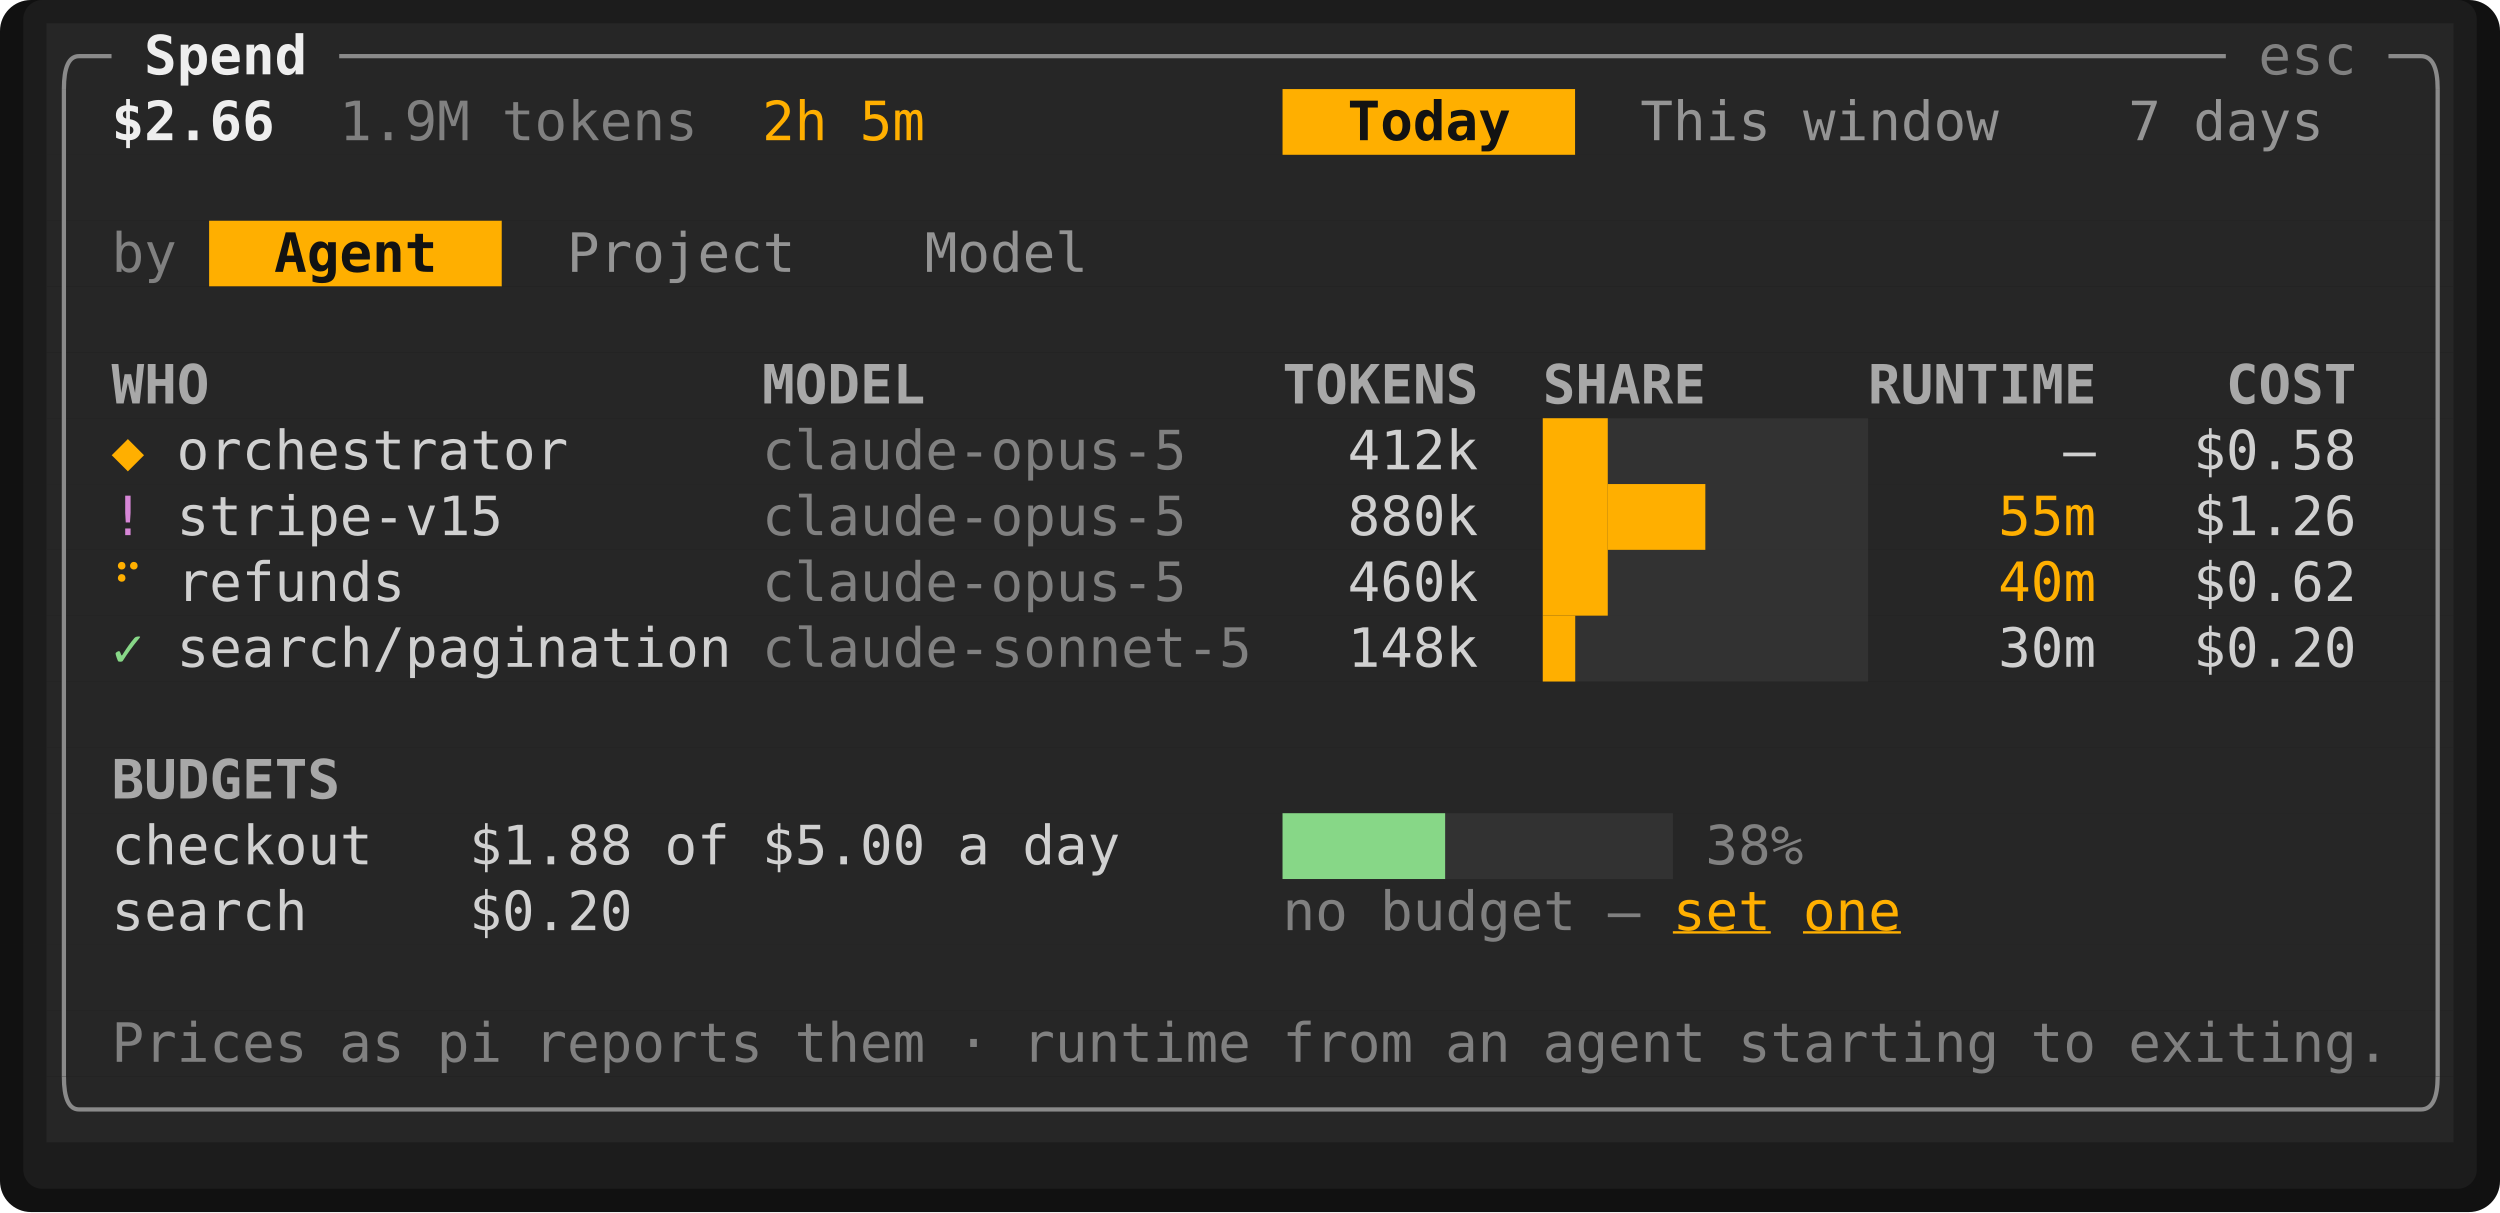
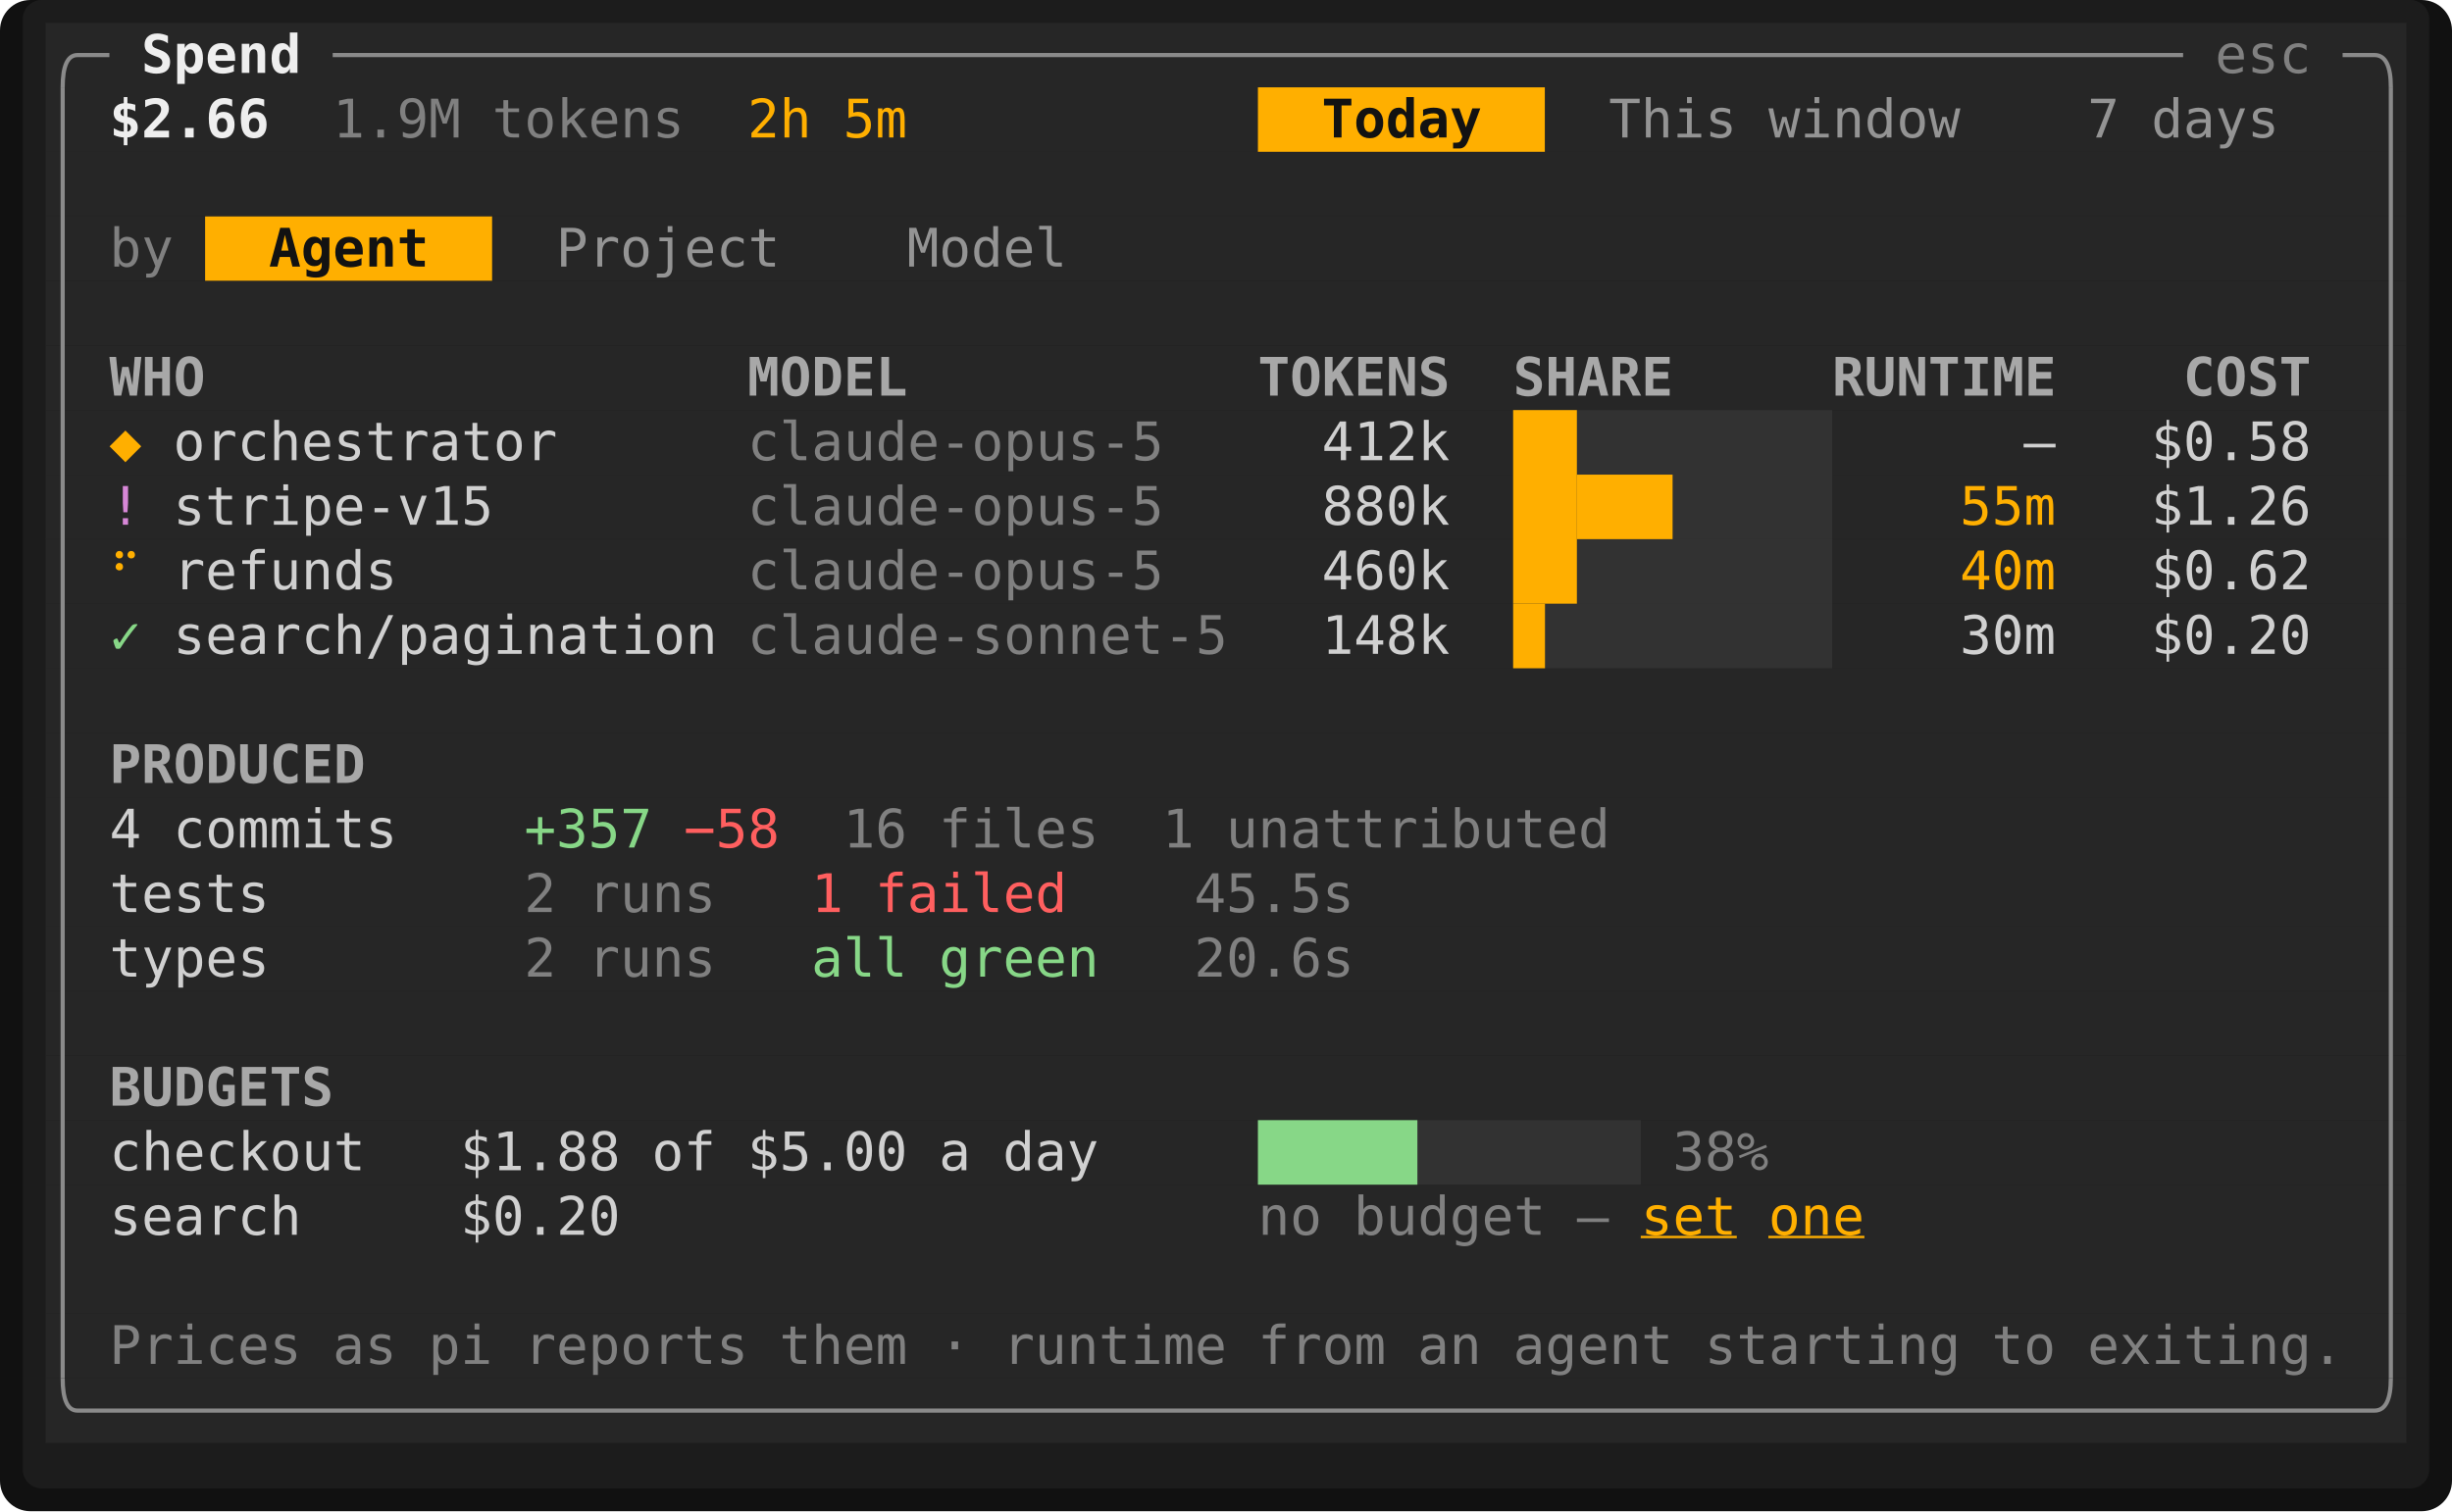
- <svg xmlns="http://www.w3.org/2000/svg" viewBox="0 0 645.6 313" width="645.6" height="313" font-family="ui-monospace,SFMono-Regular,Menlo,Consolas,'DejaVu Sans Mono','Liberation Mono',monospace" font-size="14" role="img" aria-label="Tade">
-   <rect width="645.6" height="313" rx="8" fill="#111111" />
-   <rect x="6" y="0" width="633.6" height="307" rx="5" fill="#1c1c1c" />
+ <svg xmlns="http://www.w3.org/2000/svg" viewBox="0 0 645.6 398" width="645.6" height="398" font-family="ui-monospace,SFMono-Regular,Menlo,Consolas,'DejaVu Sans Mono','Liberation Mono',monospace" font-size="14" role="img" aria-label="Tade">
+   <rect width="645.6" height="398" rx="8" fill="#111111" />
+   <rect x="6" y="0" width="633.6" height="392" rx="5" fill="#1c1c1c" />
  <rect x="12" y="6" width="621.6" height="17" fill="#262626" />
  <rect x="12" y="23" width="319.2" height="17" fill="#262626" />
  <rect x="331.2" y="23" width="75.6" height="17" fill="#ffaf00" />
  <rect x="406.8" y="23" width="226.8" height="17" fill="#262626" />
  <rect x="12" y="40" width="621.6" height="17" fill="#262626" />
  <rect x="12" y="57" width="42" height="17" fill="#262626" />
  <rect x="54" y="57" width="75.6" height="17" fill="#ffaf00" />
  <rect x="129.6" y="57" width="504" height="17" fill="#262626" />
  <rect x="12" y="74" width="621.6" height="17" fill="#262626" />
  <rect x="12" y="91" width="621.6" height="17" fill="#262626" />
  <rect x="12" y="108" width="621.6" height="17" fill="#262626" />
  <rect x="12" y="125" width="621.6" height="17" fill="#262626" />
  <rect x="12" y="142" width="621.6" height="17" fill="#262626" />
  <rect x="12" y="159" width="621.6" height="17" fill="#262626" />
  <rect x="12" y="176" width="621.6" height="17" fill="#262626" />
  <rect x="12" y="193" width="621.6" height="17" fill="#262626" />
  <rect x="12" y="210" width="621.6" height="17" fill="#262626" />
  <rect x="12" y="227" width="621.6" height="17" fill="#262626" />
  <rect x="12" y="244" width="621.6" height="17" fill="#262626" />
  <rect x="12" y="261" width="621.6" height="17" fill="#262626" />
  <rect x="12" y="278" width="621.6" height="17" fill="#262626" />
+   <rect x="12" y="295" width="621.6" height="17" fill="#262626" />
+   <rect x="12" y="312" width="621.6" height="17" fill="#262626" />
+   <rect x="12" y="329" width="621.6" height="17" fill="#262626" />
+   <rect x="12" y="346" width="621.6" height="17" fill="#262626" />
+   <rect x="12" y="363" width="621.6" height="17" fill="#262626" />
  <rect x="398.4" y="108" width="16.8" height="51" fill="#ffaf00" />
  <rect x="415.2" y="108" width="67.2" height="17" fill="#585858" opacity="0.25" />
  <rect x="415.2" y="125" width="25.2" height="17" fill="#ffaf00" />
  <rect x="440.4" y="125" width="42" height="51" fill="#585858" opacity="0.25" />
  <rect x="415.2" y="142" width="25.2" height="34" fill="#585858" opacity="0.25" />
  <rect x="398.4" y="159" width="8.4" height="17" fill="#ffaf00" />
  <rect x="406.8" y="159" width="8.4" height="17" fill="#585858" opacity="0.25" />
-   <rect x="331.2" y="210" width="42" height="17" fill="#87d787" />
-   <rect x="373.2" y="210" width="58.8" height="17" fill="#585858" opacity="0.25" />
+   <rect x="331.2" y="295" width="42" height="17" fill="#87d787" />
+   <rect x="373.2" y="295" width="58.8" height="17" fill="#585858" opacity="0.25" />
  <path d="M16.5 23Q16.5 14.5 20.4 14.5" fill="none" stroke="#8a8a8a" stroke-width="1.1" />
  <line x1="20.4" y1="14.5" x2="28.8" y2="14.5" stroke="#8a8a8a" stroke-width="1.1" />
  <line x1="87.6" y1="14.5" x2="574.8" y2="14.5" stroke="#8a8a8a" stroke-width="1.1" />
  <line x1="616.8" y1="14.5" x2="625.2" y2="14.5" stroke="#8a8a8a" stroke-width="1.1" />
  <path d="M629.5 23Q629.5 14.5 625.2 14.5" fill="none" stroke="#8a8a8a" stroke-width="1.1" />
-   <line x1="16.5" y1="23" x2="16.5" y2="278" stroke="#8a8a8a" stroke-width="1.1" />
-   <line x1="629.5" y1="23" x2="629.5" y2="278" stroke="#8a8a8a" stroke-width="1.1" />
-   <path d="M16.5 278Q16.5 286.5 20.4 286.5" fill="none" stroke="#8a8a8a" stroke-width="1.1" />
-   <line x1="20.4" y1="286.5" x2="625.2" y2="286.5" stroke="#8a8a8a" stroke-width="1.1" />
-   <path d="M629.5 278Q629.5 286.5 625.2 286.5" fill="none" stroke="#8a8a8a" stroke-width="1.1" />
+   <line x1="16.5" y1="23" x2="16.5" y2="363" stroke="#8a8a8a" stroke-width="1.1" />
+   <line x1="629.5" y1="23" x2="629.5" y2="363" stroke="#8a8a8a" stroke-width="1.1" />
+   <path d="M16.5 363Q16.5 371.5 20.4 371.5" fill="none" stroke="#8a8a8a" stroke-width="1.1" />
+   <line x1="20.4" y1="371.5" x2="625.2" y2="371.5" stroke="#8a8a8a" stroke-width="1.1" />
+   <path d="M629.5 363Q629.5 371.5 625.2 371.5" fill="none" stroke="#8a8a8a" stroke-width="1.1" />
  <text x="37.2" y="19.2" textLength="42" lengthAdjust="spacingAndGlyphs" fill="#eeeeee" font-weight="700">Spend</text>
  <text x="583.2" y="19.2" textLength="25.2" lengthAdjust="spacingAndGlyphs" fill="#808080">esc</text>
  <text x="28.8" y="36.2" textLength="42" lengthAdjust="spacingAndGlyphs" fill="#eeeeee" font-weight="700">$2.66</text>
  <text x="87.6" y="36.2" textLength="33.6" lengthAdjust="spacingAndGlyphs" fill="#808080">1.9M</text>
  <text x="129.6" y="36.2" textLength="50.4" lengthAdjust="spacingAndGlyphs" fill="#808080">tokens</text>
  <text x="196.8" y="36.2" textLength="16.8" lengthAdjust="spacingAndGlyphs" fill="#ffaf00">2h</text>
  <text x="222" y="36.2" textLength="16.8" lengthAdjust="spacingAndGlyphs" fill="#ffaf00">5m</text>
  <text x="348" y="36.2" textLength="42" lengthAdjust="spacingAndGlyphs" fill="#121212" font-weight="700">Today</text>
  <text x="423.6" y="36.2" textLength="33.6" lengthAdjust="spacingAndGlyphs" fill="#949494">This</text>
  <text x="465.6" y="36.2" textLength="50.4" lengthAdjust="spacingAndGlyphs" fill="#949494">window</text>
  <text x="549.6" y="36.2" textLength="8.4" lengthAdjust="spacingAndGlyphs" fill="#949494">7</text>
  <text x="566.4" y="36.2" textLength="33.6" lengthAdjust="spacingAndGlyphs" fill="#949494">days</text>
  <text x="28.8" y="70.2" textLength="16.8" lengthAdjust="spacingAndGlyphs" fill="#808080">by</text>
  <text x="70.8" y="70.2" textLength="42" lengthAdjust="spacingAndGlyphs" fill="#121212" font-weight="700">Agent</text>
  <text x="146.4" y="70.2" textLength="58.8" lengthAdjust="spacingAndGlyphs" fill="#949494">Project</text>
  <text x="238.8" y="70.2" textLength="42" lengthAdjust="spacingAndGlyphs" fill="#949494">Model</text>
  <text x="28.8" y="104.2" textLength="25.2" lengthAdjust="spacingAndGlyphs" fill="#a8a8a8" font-weight="700">WHO</text>
  <text x="196.8" y="104.2" textLength="42" lengthAdjust="spacingAndGlyphs" fill="#a8a8a8" font-weight="700">MODEL</text>
  <text x="331.2" y="104.2" textLength="50.4" lengthAdjust="spacingAndGlyphs" fill="#a8a8a8" font-weight="700">TOKENS</text>
  <text x="398.4" y="104.2" textLength="42" lengthAdjust="spacingAndGlyphs" fill="#a8a8a8" font-weight="700">SHARE</text>
  <text x="482.4" y="104.2" textLength="58.8" lengthAdjust="spacingAndGlyphs" fill="#a8a8a8" font-weight="700">RUNTIME</text>
  <text x="574.8" y="104.2" textLength="33.6" lengthAdjust="spacingAndGlyphs" fill="#a8a8a8" font-weight="700">COST</text>
  <text x="28.8" y="121.2" textLength="8.4" lengthAdjust="spacingAndGlyphs" fill="#ffaf00" font-weight="700">◆</text>
  <text x="45.6" y="121.2" textLength="100.8" lengthAdjust="spacingAndGlyphs" fill="#d0d0d0">orchestrator</text>
  <text x="196.8" y="121.2" textLength="109.2" lengthAdjust="spacingAndGlyphs" fill="#808080">claude-opus-5</text>
  <text x="348" y="121.2" textLength="33.6" lengthAdjust="spacingAndGlyphs" fill="#d0d0d0">412k</text>
  <text x="532.8" y="121.2" textLength="8.4" lengthAdjust="spacingAndGlyphs" fill="#d0d0d0">—</text>
  <text x="566.4" y="121.2" textLength="42" lengthAdjust="spacingAndGlyphs" fill="#d0d0d0">$0.58</text>
  <text x="28.8" y="138.2" textLength="8.4" lengthAdjust="spacingAndGlyphs" fill="#d787d7">!</text>
  <text x="45.6" y="138.2" textLength="84" lengthAdjust="spacingAndGlyphs" fill="#d0d0d0">stripe-v15</text>
  <text x="196.8" y="138.2" textLength="109.2" lengthAdjust="spacingAndGlyphs" fill="#808080">claude-opus-5</text>
  <text x="348" y="138.2" textLength="33.6" lengthAdjust="spacingAndGlyphs" fill="#d0d0d0">880k</text>
  <text x="516" y="138.2" textLength="25.2" lengthAdjust="spacingAndGlyphs" fill="#ffaf00">55m</text>
  <text x="566.4" y="138.2" textLength="42" lengthAdjust="spacingAndGlyphs" fill="#d0d0d0">$1.26</text>
  <text x="28.8" y="155.2" textLength="8.4" lengthAdjust="spacingAndGlyphs" fill="#ffaf00">⠋</text>
  <text x="45.6" y="155.2" textLength="58.8" lengthAdjust="spacingAndGlyphs" fill="#d0d0d0">refunds</text>
  <text x="196.8" y="155.2" textLength="109.2" lengthAdjust="spacingAndGlyphs" fill="#808080">claude-opus-5</text>
  <text x="348" y="155.2" textLength="33.6" lengthAdjust="spacingAndGlyphs" fill="#d0d0d0">460k</text>
  <text x="516" y="155.2" textLength="25.2" lengthAdjust="spacingAndGlyphs" fill="#ffaf00">40m</text>
  <text x="566.4" y="155.2" textLength="42" lengthAdjust="spacingAndGlyphs" fill="#d0d0d0">$0.62</text>
  <text x="28.8" y="172.2" textLength="8.4" lengthAdjust="spacingAndGlyphs" fill="#87d787">✓</text>
  <text x="45.6" y="172.2" textLength="142.8" lengthAdjust="spacingAndGlyphs" fill="#d0d0d0">search/pagination</text>
  <text x="196.8" y="172.2" textLength="126" lengthAdjust="spacingAndGlyphs" fill="#808080">claude-sonnet-5</text>
  <text x="348" y="172.2" textLength="33.6" lengthAdjust="spacingAndGlyphs" fill="#d0d0d0">148k</text>
  <text x="516" y="172.2" textLength="25.2" lengthAdjust="spacingAndGlyphs" fill="#d0d0d0">30m</text>
  <text x="566.4" y="172.2" textLength="42" lengthAdjust="spacingAndGlyphs" fill="#d0d0d0">$0.20</text>
-   <text x="28.8" y="206.2" textLength="58.8" lengthAdjust="spacingAndGlyphs" fill="#a8a8a8" font-weight="700">BUDGETS</text>
-   <text x="28.8" y="223.2" textLength="67.2" lengthAdjust="spacingAndGlyphs" fill="#d0d0d0">checkout</text>
-   <text x="121.2" y="223.2" textLength="42" lengthAdjust="spacingAndGlyphs" fill="#d0d0d0">$1.88</text>
-   <text x="171.6" y="223.2" textLength="16.8" lengthAdjust="spacingAndGlyphs" fill="#d0d0d0">of</text>
-   <text x="196.8" y="223.2" textLength="42" lengthAdjust="spacingAndGlyphs" fill="#d0d0d0">$5.00</text>
-   <text x="247.2" y="223.2" textLength="8.4" lengthAdjust="spacingAndGlyphs" fill="#d0d0d0">a</text>
-   <text x="264" y="223.2" textLength="25.2" lengthAdjust="spacingAndGlyphs" fill="#d0d0d0">day</text>
-   <text x="440.4" y="223.2" textLength="25.2" lengthAdjust="spacingAndGlyphs" fill="#808080">38%</text>
-   <text x="28.8" y="240.2" textLength="50.4" lengthAdjust="spacingAndGlyphs" fill="#d0d0d0">search</text>
-   <text x="121.2" y="240.2" textLength="42" lengthAdjust="spacingAndGlyphs" fill="#d0d0d0">$0.20</text>
-   <text x="331.2" y="240.2" textLength="16.8" lengthAdjust="spacingAndGlyphs" fill="#808080">no</text>
-   <text x="356.4" y="240.2" textLength="50.4" lengthAdjust="spacingAndGlyphs" fill="#808080">budget</text>
-   <text x="415.2" y="240.2" textLength="8.4" lengthAdjust="spacingAndGlyphs" fill="#808080">—</text>
-   <text x="432" y="240.2" textLength="25.2" lengthAdjust="spacingAndGlyphs" fill="#ffaf00" text-decoration="underline">set</text>
-   <text x="465.6" y="240.2" textLength="25.2" lengthAdjust="spacingAndGlyphs" fill="#ffaf00" text-decoration="underline">one</text>
-   <text x="28.8" y="274.2" textLength="50.4" lengthAdjust="spacingAndGlyphs" fill="#808080">Prices</text>
-   <text x="87.6" y="274.2" textLength="16.8" lengthAdjust="spacingAndGlyphs" fill="#808080">as</text>
-   <text x="112.8" y="274.2" textLength="16.8" lengthAdjust="spacingAndGlyphs" fill="#808080">pi</text>
-   <text x="138" y="274.2" textLength="58.8" lengthAdjust="spacingAndGlyphs" fill="#808080">reports</text>
-   <text x="205.2" y="274.2" textLength="33.6" lengthAdjust="spacingAndGlyphs" fill="#808080">them</text>
-   <text x="247.2" y="274.2" textLength="8.4" lengthAdjust="spacingAndGlyphs" fill="#808080">·</text>
-   <text x="264" y="274.2" textLength="58.8" lengthAdjust="spacingAndGlyphs" fill="#808080">runtime</text>
-   <text x="331.2" y="274.2" textLength="33.6" lengthAdjust="spacingAndGlyphs" fill="#808080">from</text>
-   <text x="373.2" y="274.2" textLength="16.8" lengthAdjust="spacingAndGlyphs" fill="#808080">an</text>
-   <text x="398.4" y="274.2" textLength="42" lengthAdjust="spacingAndGlyphs" fill="#808080">agent</text>
-   <text x="448.8" y="274.2" textLength="67.2" lengthAdjust="spacingAndGlyphs" fill="#808080">starting</text>
-   <text x="524.4" y="274.2" textLength="16.8" lengthAdjust="spacingAndGlyphs" fill="#808080">to</text>
-   <text x="549.6" y="274.2" textLength="67.2" lengthAdjust="spacingAndGlyphs" fill="#808080">exiting.</text>
+   <text x="28.8" y="206.2" textLength="67.2" lengthAdjust="spacingAndGlyphs" fill="#a8a8a8" font-weight="700">PRODUCED</text>
+   <text x="28.8" y="223.2" textLength="8.4" lengthAdjust="spacingAndGlyphs" fill="#d0d0d0">4</text>
+   <text x="45.6" y="223.2" textLength="58.8" lengthAdjust="spacingAndGlyphs" fill="#d0d0d0">commits</text>
+   <text x="138" y="223.2" textLength="33.6" lengthAdjust="spacingAndGlyphs" fill="#87d787">+357</text>
+   <text x="180" y="223.2" textLength="25.2" lengthAdjust="spacingAndGlyphs" fill="#ff5f5f">−58</text>
+   <text x="222" y="223.2" textLength="16.8" lengthAdjust="spacingAndGlyphs" fill="#808080">16</text>
+   <text x="247.2" y="223.2" textLength="42" lengthAdjust="spacingAndGlyphs" fill="#808080">files</text>
+   <text x="306" y="223.2" textLength="8.4" lengthAdjust="spacingAndGlyphs" fill="#808080">1</text>
+   <text x="322.8" y="223.2" textLength="100.8" lengthAdjust="spacingAndGlyphs" fill="#808080">unattributed</text>
+   <text x="28.8" y="240.2" textLength="42" lengthAdjust="spacingAndGlyphs" fill="#d0d0d0">tests</text>
+   <text x="138" y="240.2" textLength="8.4" lengthAdjust="spacingAndGlyphs" fill="#808080">2</text>
+   <text x="154.8" y="240.2" textLength="33.6" lengthAdjust="spacingAndGlyphs" fill="#808080">runs</text>
+   <text x="213.6" y="240.2" textLength="8.4" lengthAdjust="spacingAndGlyphs" fill="#ff5f5f">1</text>
+   <text x="230.4" y="240.2" textLength="50.4" lengthAdjust="spacingAndGlyphs" fill="#ff5f5f">failed</text>
+   <text x="314.4" y="240.2" textLength="42" lengthAdjust="spacingAndGlyphs" fill="#808080">45.5s</text>
+   <text x="28.8" y="257.2" textLength="42" lengthAdjust="spacingAndGlyphs" fill="#d0d0d0">types</text>
+   <text x="138" y="257.2" textLength="8.4" lengthAdjust="spacingAndGlyphs" fill="#808080">2</text>
+   <text x="154.8" y="257.2" textLength="33.6" lengthAdjust="spacingAndGlyphs" fill="#808080">runs</text>
+   <text x="213.6" y="257.2" textLength="25.2" lengthAdjust="spacingAndGlyphs" fill="#87d787">all</text>
+   <text x="247.2" y="257.2" textLength="42" lengthAdjust="spacingAndGlyphs" fill="#87d787">green</text>
+   <text x="314.4" y="257.2" textLength="42" lengthAdjust="spacingAndGlyphs" fill="#808080">20.6s</text>
+   <text x="28.8" y="291.2" textLength="58.8" lengthAdjust="spacingAndGlyphs" fill="#a8a8a8" font-weight="700">BUDGETS</text>
+   <text x="28.8" y="308.2" textLength="67.2" lengthAdjust="spacingAndGlyphs" fill="#d0d0d0">checkout</text>
+   <text x="121.2" y="308.2" textLength="42" lengthAdjust="spacingAndGlyphs" fill="#d0d0d0">$1.88</text>
+   <text x="171.6" y="308.2" textLength="16.8" lengthAdjust="spacingAndGlyphs" fill="#d0d0d0">of</text>
+   <text x="196.8" y="308.2" textLength="42" lengthAdjust="spacingAndGlyphs" fill="#d0d0d0">$5.00</text>
+   <text x="247.2" y="308.2" textLength="8.4" lengthAdjust="spacingAndGlyphs" fill="#d0d0d0">a</text>
+   <text x="264" y="308.2" textLength="25.2" lengthAdjust="spacingAndGlyphs" fill="#d0d0d0">day</text>
+   <text x="440.4" y="308.2" textLength="25.2" lengthAdjust="spacingAndGlyphs" fill="#808080">38%</text>
+   <text x="28.8" y="325.2" textLength="50.4" lengthAdjust="spacingAndGlyphs" fill="#d0d0d0">search</text>
+   <text x="121.2" y="325.2" textLength="42" lengthAdjust="spacingAndGlyphs" fill="#d0d0d0">$0.20</text>
+   <text x="331.2" y="325.2" textLength="16.8" lengthAdjust="spacingAndGlyphs" fill="#808080">no</text>
+   <text x="356.4" y="325.2" textLength="50.4" lengthAdjust="spacingAndGlyphs" fill="#808080">budget</text>
+   <text x="415.2" y="325.2" textLength="8.4" lengthAdjust="spacingAndGlyphs" fill="#808080">—</text>
+   <text x="432" y="325.2" textLength="25.2" lengthAdjust="spacingAndGlyphs" fill="#ffaf00" text-decoration="underline">set</text>
+   <text x="465.6" y="325.2" textLength="25.2" lengthAdjust="spacingAndGlyphs" fill="#ffaf00" text-decoration="underline">one</text>
+   <text x="28.8" y="359.2" textLength="50.4" lengthAdjust="spacingAndGlyphs" fill="#808080">Prices</text>
+   <text x="87.6" y="359.2" textLength="16.8" lengthAdjust="spacingAndGlyphs" fill="#808080">as</text>
+   <text x="112.8" y="359.2" textLength="16.8" lengthAdjust="spacingAndGlyphs" fill="#808080">pi</text>
+   <text x="138" y="359.2" textLength="58.8" lengthAdjust="spacingAndGlyphs" fill="#808080">reports</text>
+   <text x="205.2" y="359.2" textLength="33.6" lengthAdjust="spacingAndGlyphs" fill="#808080">them</text>
+   <text x="247.2" y="359.2" textLength="8.4" lengthAdjust="spacingAndGlyphs" fill="#808080">·</text>
+   <text x="264" y="359.2" textLength="58.8" lengthAdjust="spacingAndGlyphs" fill="#808080">runtime</text>
+   <text x="331.2" y="359.2" textLength="33.6" lengthAdjust="spacingAndGlyphs" fill="#808080">from</text>
+   <text x="373.2" y="359.2" textLength="16.8" lengthAdjust="spacingAndGlyphs" fill="#808080">an</text>
+   <text x="398.4" y="359.2" textLength="42" lengthAdjust="spacingAndGlyphs" fill="#808080">agent</text>
+   <text x="448.8" y="359.2" textLength="67.2" lengthAdjust="spacingAndGlyphs" fill="#808080">starting</text>
+   <text x="524.4" y="359.2" textLength="16.8" lengthAdjust="spacingAndGlyphs" fill="#808080">to</text>
+   <text x="549.6" y="359.2" textLength="67.2" lengthAdjust="spacingAndGlyphs" fill="#808080">exiting.</text>
</svg>
